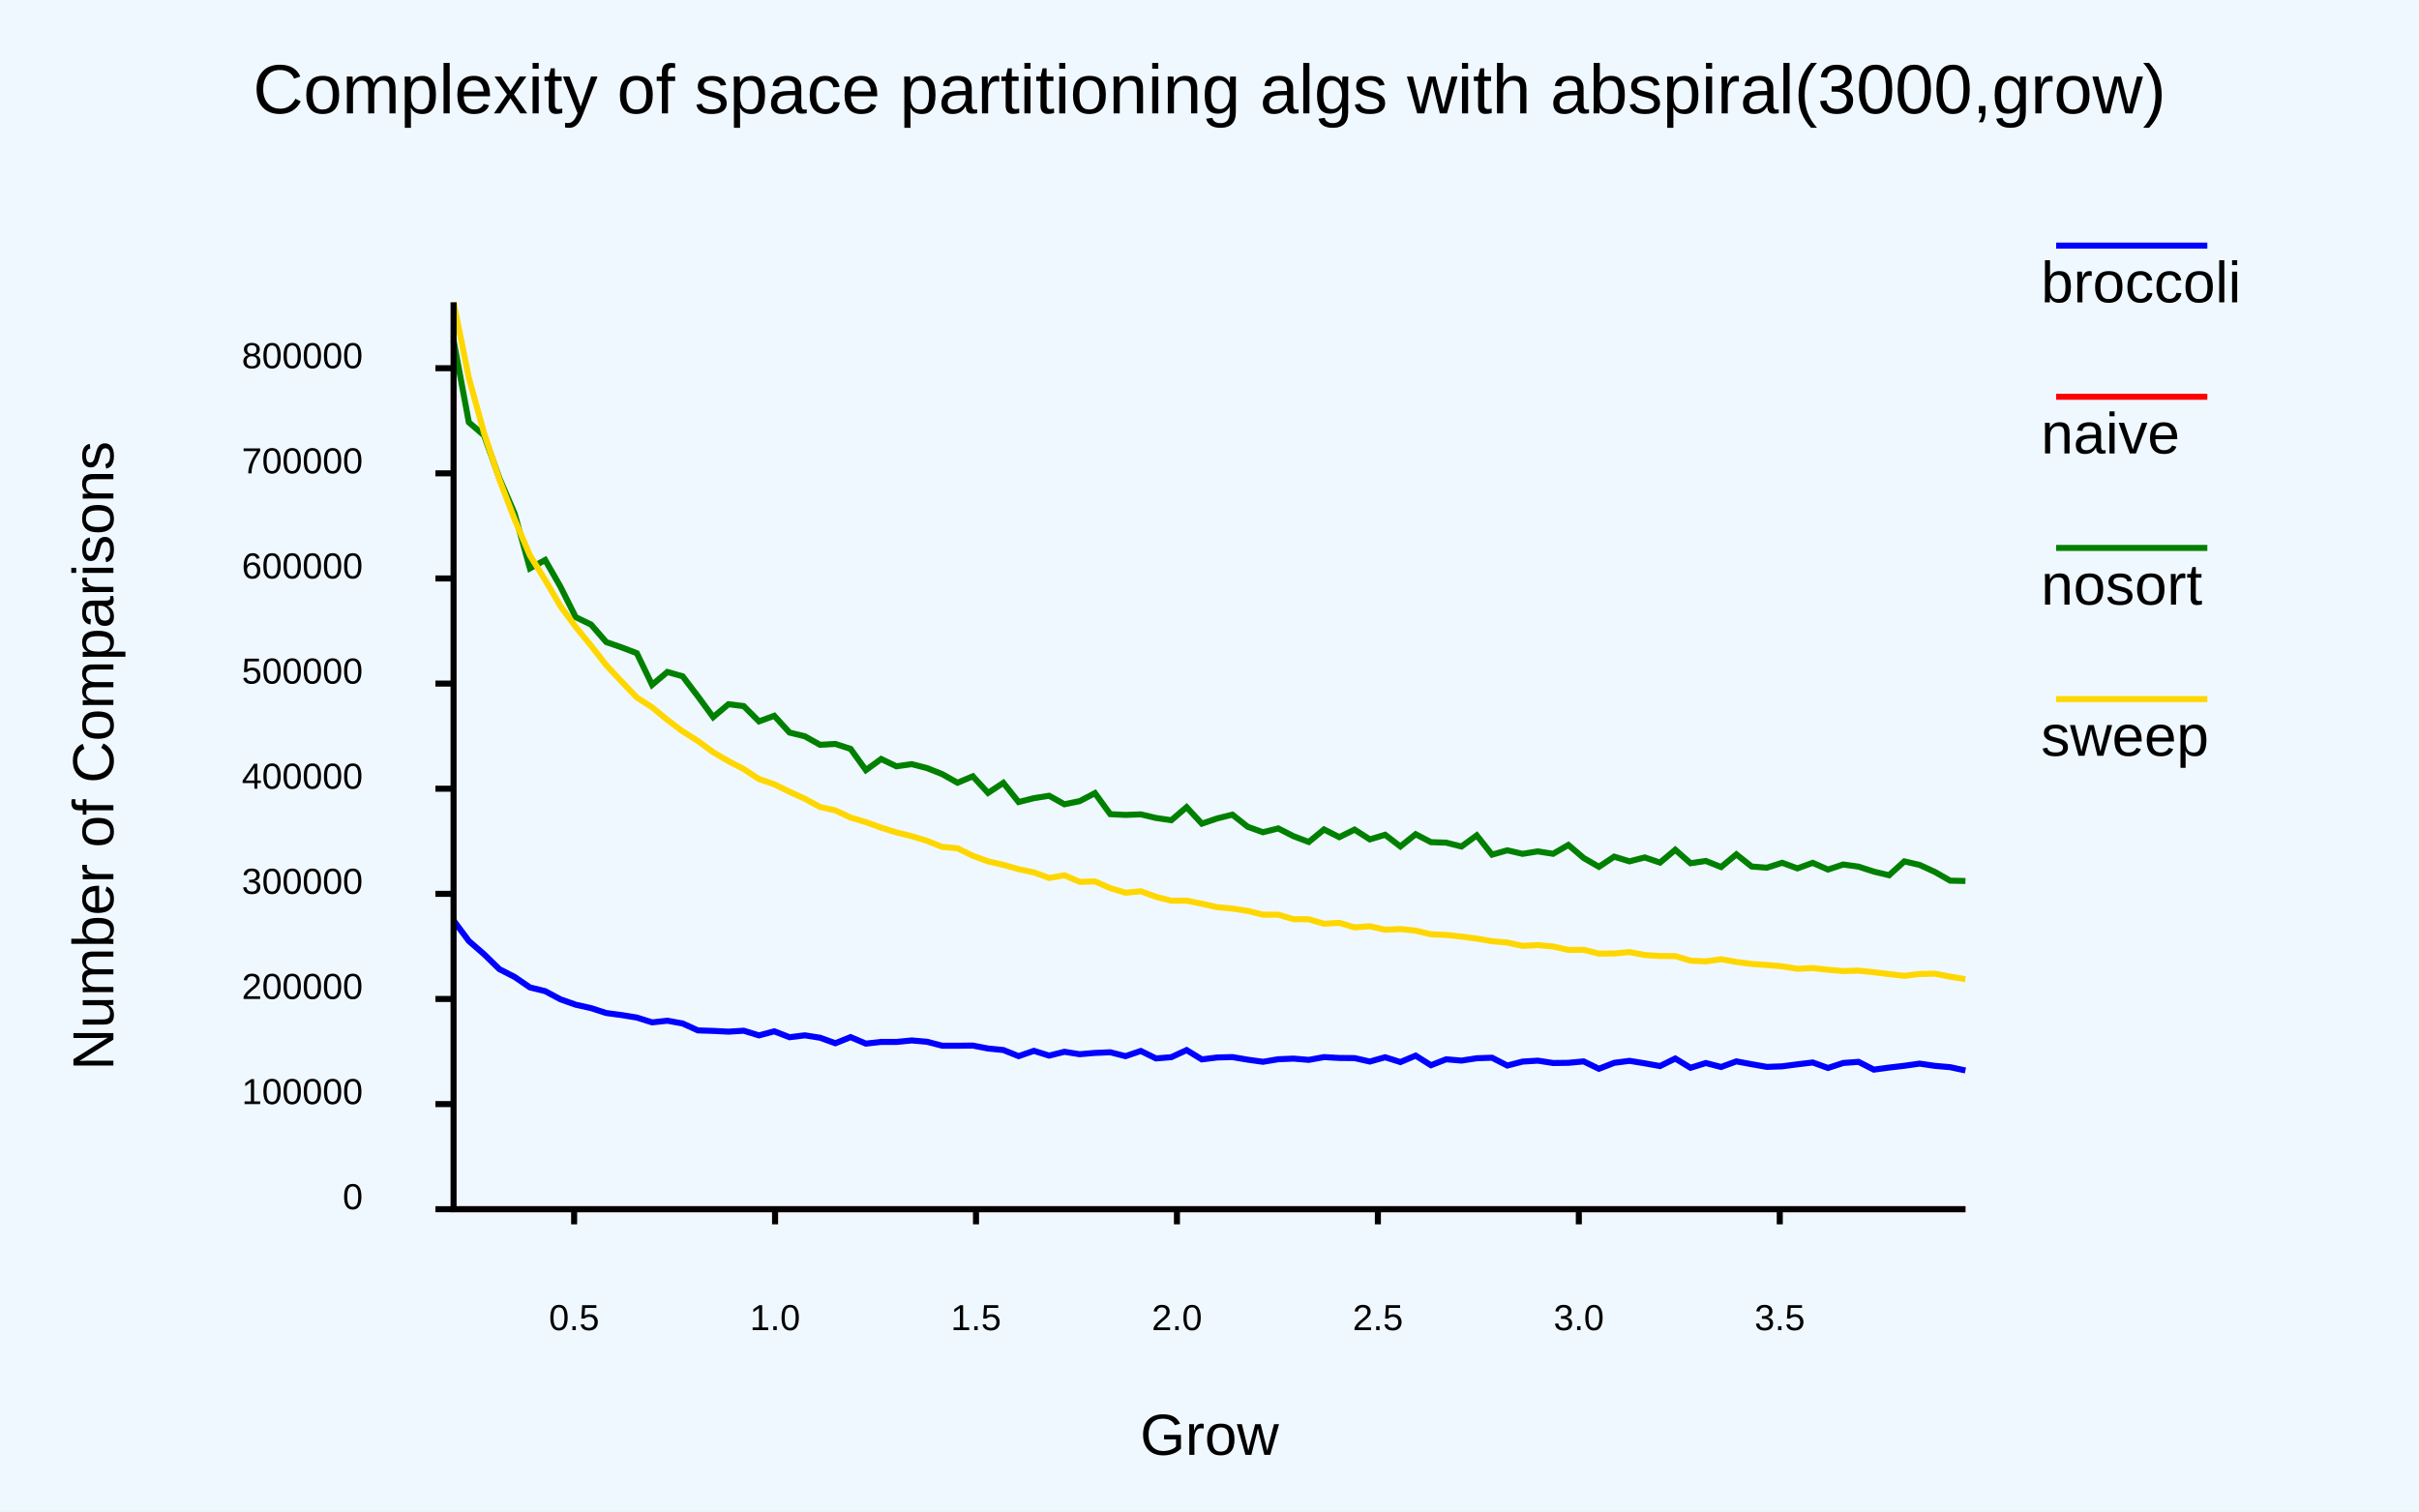
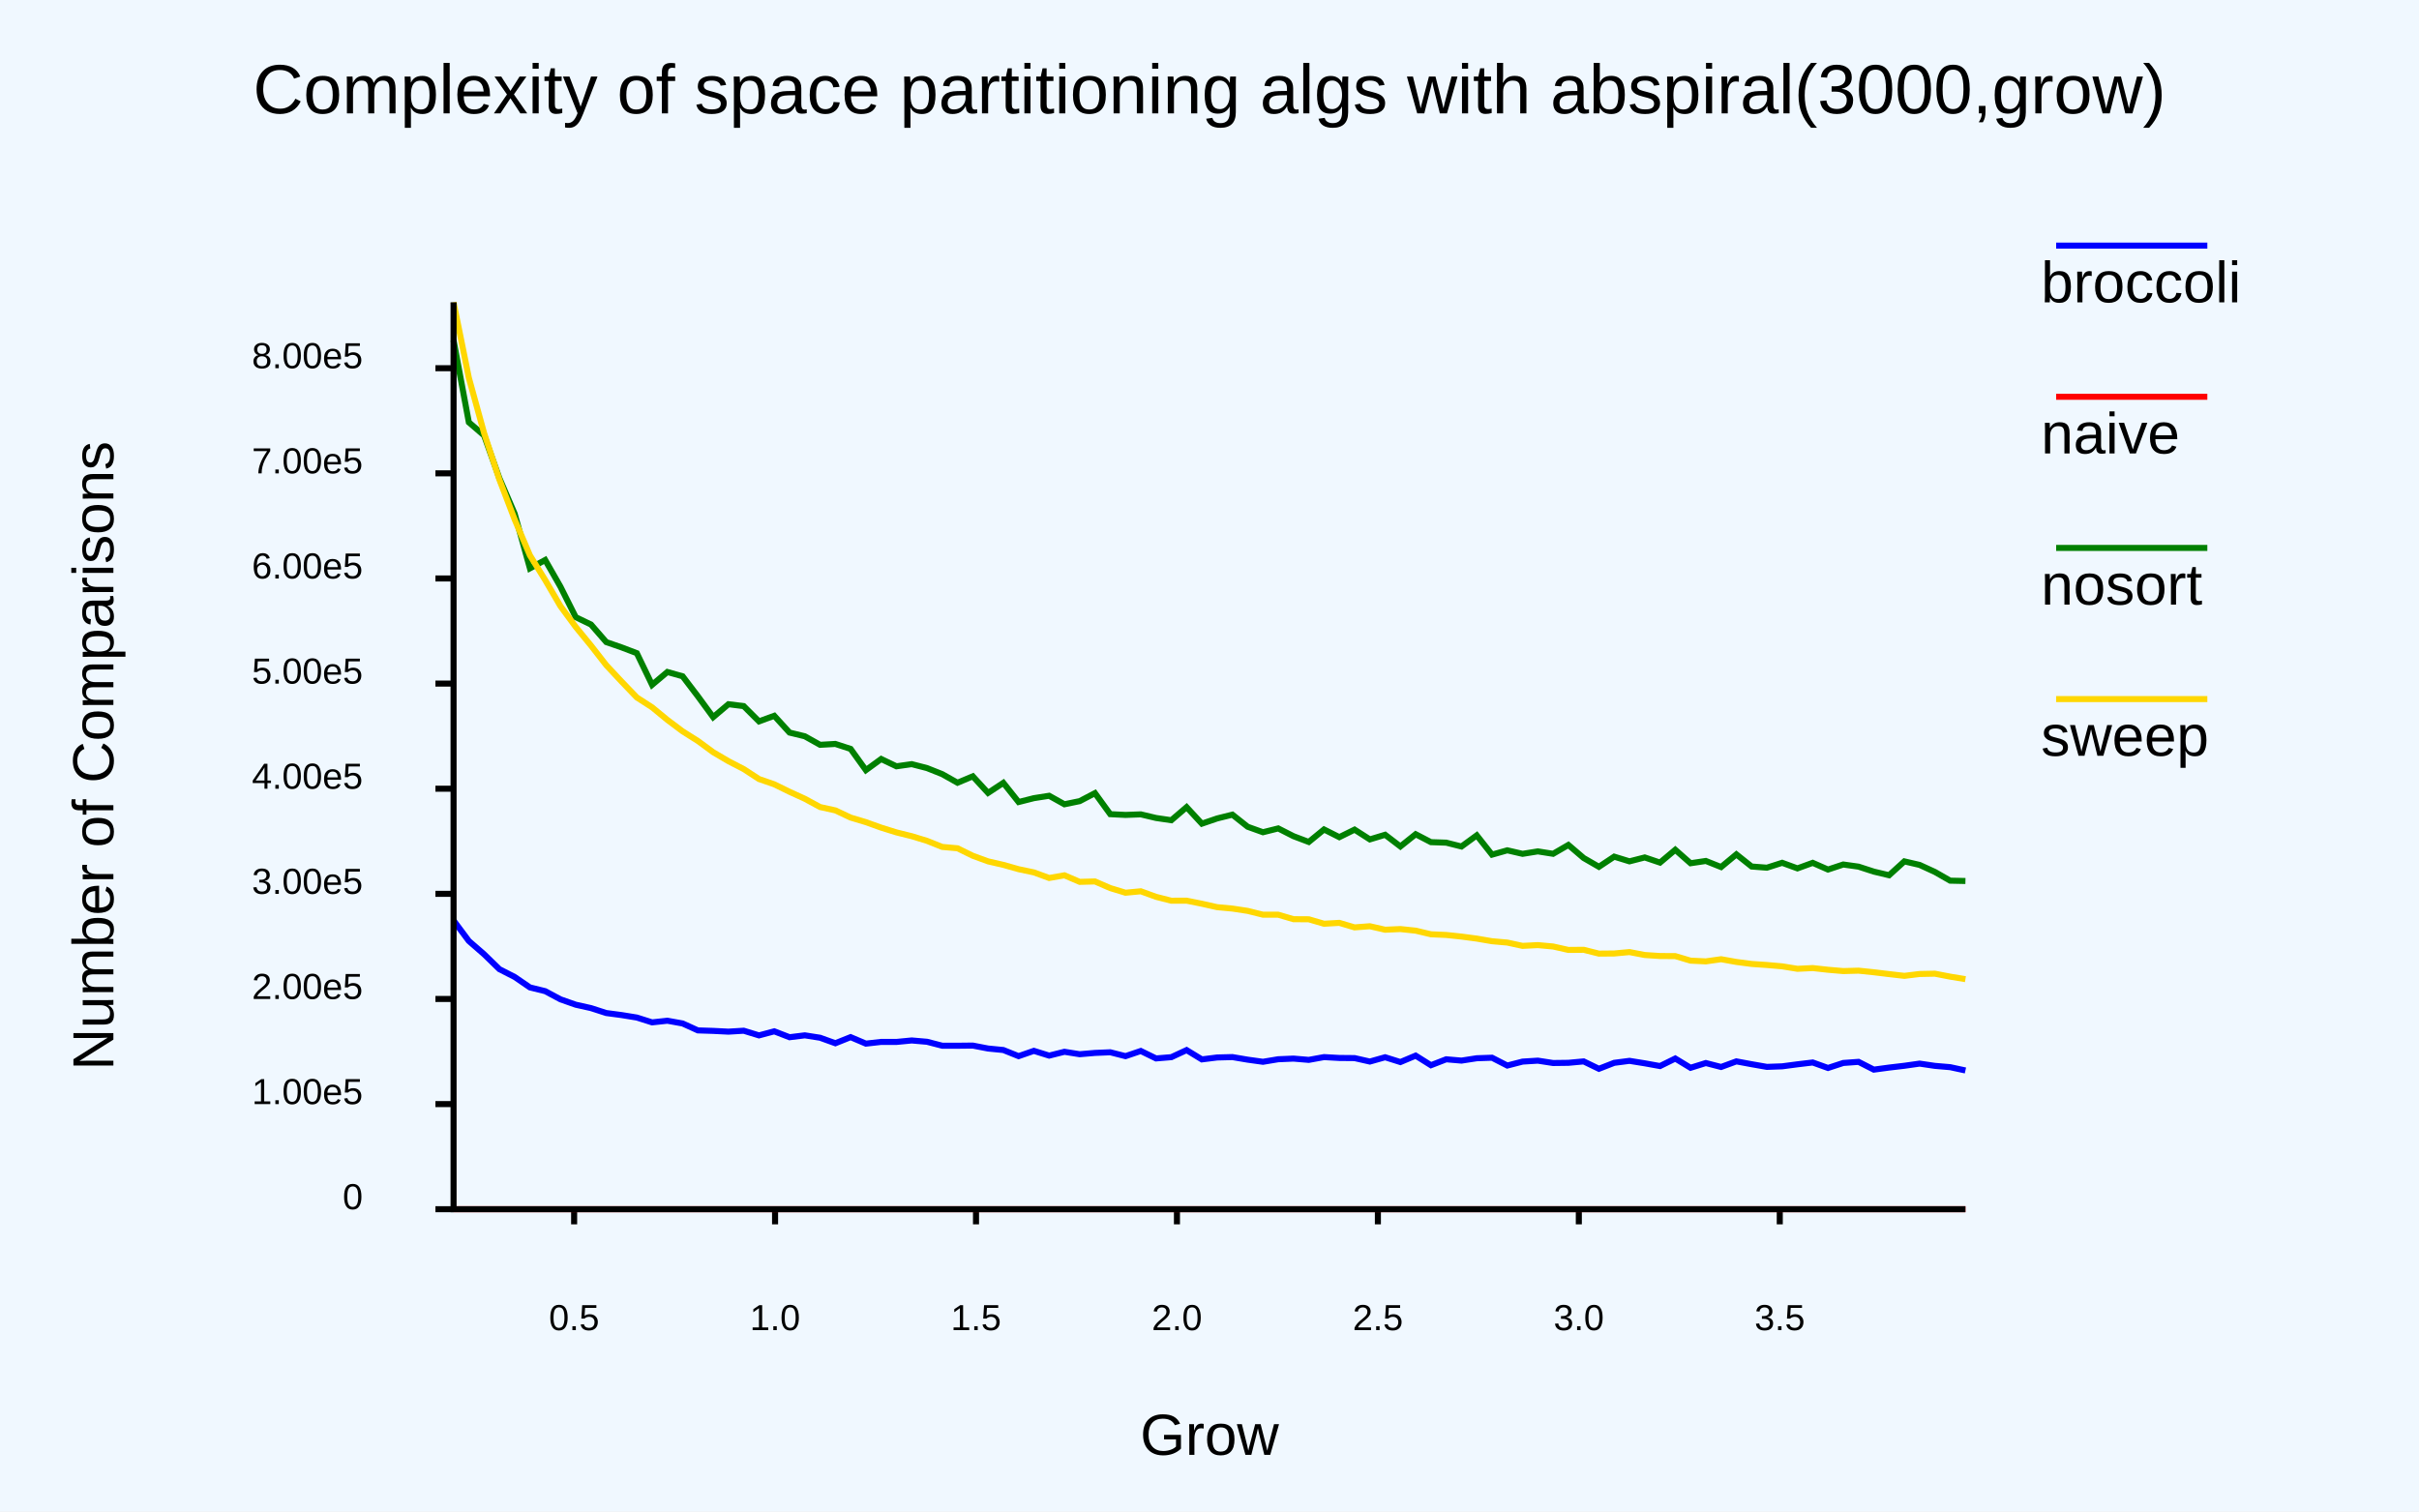
<svg xmlns="http://www.w3.org/2000/svg" class="poloto" height="500" viewBox="0 0 800 500" width="800">
  <rect class="poloto_background" fill="white" height="500" width="800" x="0" y="0" />
  <style>
.poloto {
font-family: "Arial";
stroke-width:2;
}
.poloto_text{fill: var(--poloto_fg_color,black);  }
.poloto_axis_lines{stroke: var(--poloto_fg_color,black);stoke-width:3;fill:none}
.poloto_background{fill: var(--poloto_bg_color,aliceblue); }
.poloto0stroke{stroke:  var(--poloto_color0,blue); }
.poloto1stroke{stroke:  var(--poloto_color1,red); }
.poloto2stroke{stroke:  var(--poloto_color2,green); }
.poloto3stroke{stroke:  var(--poloto_color3,gold); }
.poloto4stroke{stroke:  var(--poloto_color4,aqua); }
.poloto5stroke{stroke:  var(--poloto_color5,brown); }
.poloto6stroke{stroke:  var(--poloto_color6,lime); }
.poloto7stroke{stroke:  var(--poloto_color7,chocolate); }
.poloto0fill{fill:var(--poloto_color0,blue);}
.poloto1fill{fill:var(--poloto_color1,red);}
.poloto2fill{fill:var(--poloto_color2,green);}
.poloto3fill{fill:var(--poloto_color3,gold);}
.poloto4fill{fill:var(--poloto_color4,aqua);}
.poloto5fill{fill:var(--poloto_color5,brown);}
.poloto6fill{fill:var(--poloto_color6,lime);}
.poloto7fill{fill:var(--poloto_color7,chocolate);}
</style>
  <line class="poloto_axis_lines" stroke="black" x1="189.872" x2="189.872" y1="400" y2="405" />
  <text alignment-baseline="start" class="poloto_text" text-anchor="middle" x="189.872" y="440">
0.5
</text>
  <line class="poloto_axis_lines" stroke="black" x1="256.326" x2="256.326" y1="400" y2="405" />
  <text alignment-baseline="start" class="poloto_text" text-anchor="middle" x="256.326" y="440">
1.0
</text>
  <line class="poloto_axis_lines" stroke="black" x1="322.78" x2="322.78" y1="400" y2="405" />
  <text alignment-baseline="start" class="poloto_text" text-anchor="middle" x="322.78" y="440">
1.5
</text>
  <line class="poloto_axis_lines" stroke="black" x1="389.234" x2="389.234" y1="400" y2="405" />
  <text alignment-baseline="start" class="poloto_text" text-anchor="middle" x="389.234" y="440">
2.0
</text>
  <line class="poloto_axis_lines" stroke="black" x1="455.688" x2="455.688" y1="400" y2="405" />
  <text alignment-baseline="start" class="poloto_text" text-anchor="middle" x="455.688" y="440">
2.5
</text>
  <line class="poloto_axis_lines" stroke="black" x1="522.142" x2="522.142" y1="400" y2="405" />
  <text alignment-baseline="start" class="poloto_text" text-anchor="middle" x="522.142" y="440">
3.0
</text>
  <line class="poloto_axis_lines" stroke="black" x1="588.596" x2="588.596" y1="400" y2="405" />
  <text alignment-baseline="start" class="poloto_text" text-anchor="middle" x="588.596" y="440">
3.5
</text>
  <line class="poloto_axis_lines" stroke="black" x1="150" x2="144" y1="400" y2="400" />
  <text alignment-baseline="middle" class="poloto_text" text-anchor="end" x="120" y="400">
0
</text>
  <line class="poloto_axis_lines" stroke="black" x1="150" x2="144" y1="365.225" y2="365.225" />
  <text alignment-baseline="middle" class="poloto_text" text-anchor="end" x="120" y="365.225">
- 100000
+ 1.00e5
</text>
  <line class="poloto_axis_lines" stroke="black" x1="150" x2="144" y1="330.451" y2="330.451" />
  <text alignment-baseline="middle" class="poloto_text" text-anchor="end" x="120" y="330.451">
- 200000
+ 2.00e5
</text>
  <line class="poloto_axis_lines" stroke="black" x1="150" x2="144" y1="295.676" y2="295.676" />
  <text alignment-baseline="middle" class="poloto_text" text-anchor="end" x="120" y="295.676">
- 300000
+ 3.00e5
</text>
  <line class="poloto_axis_lines" stroke="black" x1="150" x2="144" y1="260.901" y2="260.901" />
  <text alignment-baseline="middle" class="poloto_text" text-anchor="end" x="120" y="260.901">
- 400000
+ 4.00e5
</text>
  <line class="poloto_axis_lines" stroke="black" x1="150" x2="144" y1="226.126" y2="226.126" />
  <text alignment-baseline="middle" class="poloto_text" text-anchor="end" x="120" y="226.126">
- 500000
+ 5.00e5
</text>
  <line class="poloto_axis_lines" stroke="black" x1="150" x2="144" y1="191.352" y2="191.352" />
  <text alignment-baseline="middle" class="poloto_text" text-anchor="end" x="120" y="191.352">
- 600000
+ 6.00e5
</text>
  <line class="poloto_axis_lines" stroke="black" x1="150" x2="144" y1="156.577" y2="156.577" />
  <text alignment-baseline="middle" class="poloto_text" text-anchor="end" x="120" y="156.577">
- 700000
+ 7.00e5
</text>
  <line class="poloto_axis_lines" stroke="black" x1="150" x2="144" y1="121.802" y2="121.802" />
  <text alignment-baseline="middle" class="poloto_text" text-anchor="end" x="120" y="121.802">
- 800000
+ 8.00e5
</text>
  <text alignment-baseline="middle" class="poloto_text" font-size="large" text-anchor="start" x="675" y="100">
broccoli
</text>
  <line class="poloto0stroke" x1="680" x2="730" y1="81.25" y2="81.25" />
  <polyline class="poloto0stroke" fill="none" points="150,304.501 155.05,311.273 160.101,315.671 165.152,320.594 170.202,323.172 175.253,326.628 180.303,327.871 185.354,330.571 190.404,332.349 195.455,333.477 200.505,335.106 205.556,335.775 210.606,336.596 215.657,338.192 220.707,337.647 225.758,338.559 230.808,340.85 235.859,341.013 240.909,341.264 245.96,340.958 251.01,342.503 256.061,341.154 261.111,343.107 266.162,342.485 271.212,343.279 276.263,345.099 281.313,343.079 286.364,345.226 291.414,344.655 296.465,344.666 301.515,344.177 306.566,344.611 311.616,345.914 316.667,345.921 321.717,345.868 326.768,346.842 331.818,347.337 336.869,349.365 341.919,347.615 346.97,349.19 352.02,347.925 357.071,348.727 362.121,348.297 367.172,348.085 372.222,349.367 377.273,347.658 382.323,350.121 387.374,349.705 392.424,347.365 397.475,350.44 402.525,349.808 407.576,349.678 412.626,350.534 417.677,351.233 422.727,350.392 427.778,350.178 432.828,350.604 437.879,349.684 442.929,349.966 447.98,350.013 453.03,351.155 458.081,349.733 463.131,351.32 468.182,349.199 473.232,352.369 478.283,350.409 483.333,350.843 488.384,350.061 493.434,349.887 498.485,352.475 503.535,351.169 508.586,350.858 513.636,351.637 518.687,351.572 523.737,351.106 528.788,353.549 533.838,351.577 538.889,350.922 543.939,351.734 548.99,352.646 554.04,350.157 559.091,353.221 564.141,351.643 569.192,352.949 574.242,351.095 579.293,352.035 584.343,352.918 589.394,352.734 594.444,352.067 599.495,351.463 604.545,353.278 609.596,351.622 614.646,351.254 619.697,353.828 624.747,353.146 629.798,352.551 634.848,351.835 639.899,352.583 644.949,353.013 650,354.102 " stroke="black" />
  <text alignment-baseline="middle" class="poloto_text" font-size="large" text-anchor="start" x="675" y="150">
naive
</text>
  <line class="poloto1stroke" x1="680" x2="730" y1="131.25" y2="131.25" />
  <polyline class="poloto1stroke" fill="none" points="150,400 155.05,400 160.101,400 165.152,400 170.202,400 175.253,400 180.303,400 185.354,400 190.404,400 195.455,400 200.505,400 205.556,400 210.606,400 215.657,400 220.707,400 225.758,400 230.808,400 235.859,400 240.909,400 245.96,400 251.01,400 256.061,400 261.111,400 266.162,400 271.212,400 276.263,400 281.313,400 286.364,400 291.414,400 296.465,400 301.515,400 306.566,400 311.616,400 316.667,400 321.717,400 326.768,400 331.818,400 336.869,400 341.919,400 346.97,400 352.02,400 357.071,400 362.121,400 367.172,400 372.222,400 377.273,400 382.323,400 387.374,400 392.424,400 397.475,400 402.525,400 407.576,400 412.626,400 417.677,400 422.727,400 427.778,400 432.828,400 437.879,400 442.929,400 447.98,400 453.03,400 458.081,400 463.131,400 468.182,400 473.232,400 478.283,400 483.333,400 488.384,400 493.434,400 498.485,400 503.535,400 508.586,400 513.636,400 518.687,400 523.737,400 528.788,400 533.838,400 538.889,400 543.939,400 548.99,400 554.04,400 559.091,400 564.141,400 569.192,400 574.242,400 579.293,400 584.343,400 589.394,400 594.444,400 599.495,400 604.545,400 609.596,400 614.646,400 619.697,400 624.747,400 629.798,400 634.848,400 639.899,400 644.949,400 650,400 " stroke="black" />
  <text alignment-baseline="middle" class="poloto_text" font-size="large" text-anchor="start" x="675" y="200">
nosort
</text>
  <line class="poloto2stroke" x1="680" x2="730" y1="181.25" y2="181.25" />
  <polyline class="poloto2stroke" fill="none" points="150,112.576 155.05,139.695 160.101,144.047 165.152,158.187 170.202,169.926 175.253,187.992 180.303,185.244 185.354,194.088 190.404,204.159 195.455,206.593 200.505,212.4 205.556,214.146 210.606,216.065 215.657,226.539 220.707,222.287 225.758,223.711 230.808,230.345 235.859,237.227 240.909,232.947 245.96,233.583 251.01,238.623 256.061,236.781 261.111,242.329 266.162,243.555 271.212,246.378 276.263,246.089 281.313,247.732 286.364,254.756 291.414,251.074 296.465,253.487 301.515,252.771 306.566,254.075 311.616,256.082 316.667,258.926 321.717,256.801 326.768,262.288 331.818,258.959 336.869,265.309 341.919,264.027 346.97,263.232 352.02,266.05 357.071,265.009 362.121,262.366 367.172,269.319 372.222,269.573 377.273,269.384 382.323,270.584 387.374,271.326 392.424,266.999 397.475,272.468 402.525,270.737 407.576,269.483 412.626,273.487 417.677,275.299 422.727,274.037 427.778,276.606 432.828,278.514 437.879,274.381 442.929,276.928 447.98,274.435 453.03,277.665 458.081,276.138 463.131,279.996 468.182,275.955 473.232,278.578 478.283,278.745 483.333,280.018 488.384,276.329 493.434,282.713 498.485,281.279 503.535,282.445 508.586,281.632 513.636,282.432 518.687,279.504 523.737,283.82 528.788,286.733 533.838,283.375 538.889,284.929 543.939,283.638 548.99,285.343 554.04,281.099 559.091,285.555 564.141,284.797 569.192,286.812 574.242,282.619 579.293,286.637 584.343,287.024 589.394,285.407 594.444,287.256 599.495,285.42 604.545,287.644 609.596,285.973 614.646,286.68 619.697,288.321 624.747,289.525 629.798,284.938 634.848,286.109 639.899,288.428 644.949,291.317 650,291.427 " stroke="black" />
  <text alignment-baseline="middle" class="poloto_text" font-size="large" text-anchor="start" x="675" y="250">
sweep
</text>
  <line class="poloto3stroke" x1="680" x2="730" y1="231.25" y2="231.25" />
  <polyline class="poloto3stroke" fill="none" points="150,100 155.05,124.962 160.101,143.271 165.152,158.636 170.202,171.828 175.253,183.71 180.303,191.874 185.354,200.517 190.404,207.387 195.455,213.551 200.505,220.043 205.556,225.443 210.606,230.713 215.657,233.975 220.707,238.131 225.758,241.924 230.808,245.109 235.859,248.822 240.909,251.793 245.96,254.408 251.01,257.7 256.061,259.444 261.111,261.918 266.162,264.226 271.212,266.964 276.263,268.073 281.313,270.445 286.364,271.963 291.414,273.779 296.465,275.35 301.515,276.602 306.566,278.145 311.616,280.156 316.667,280.606 321.717,283.084 326.768,284.933 331.818,286.095 336.869,287.522 341.919,288.583 346.97,290.43 352.02,289.546 357.071,291.712 362.121,291.579 367.172,293.773 372.222,295.308 377.273,294.829 382.323,296.664 387.374,297.952 392.424,297.935 397.475,298.95 402.525,300.084 407.576,300.55 412.626,301.315 417.677,302.571 422.727,302.579 427.778,304.062 432.828,304.095 437.879,305.57 442.929,305.277 447.98,306.773 453.03,306.393 458.081,307.545 463.131,307.326 468.182,307.857 473.232,309.053 478.283,309.278 483.333,309.812 488.384,310.482 493.434,311.349 498.485,311.794 503.535,312.888 508.586,312.633 513.636,313.095 518.687,314.231 523.737,314.185 528.788,315.45 533.838,315.405 538.889,314.94 543.939,315.909 548.99,316.242 554.04,316.274 559.091,317.775 564.141,318.018 569.192,317.304 574.242,318.206 579.293,318.867 584.343,319.214 589.394,319.657 594.444,320.476 599.495,320.23 604.545,320.789 609.596,321.226 614.646,321.087 619.697,321.615 624.747,322.224 629.798,322.805 634.848,322.188 639.899,322.087 644.949,323.065 650,323.901 " stroke="black" />
  <text alignment-baseline="start" class="poloto_text" font-size="x-large" text-anchor="middle" x="400" y="37.5">
Complexity of space partitioning algs with abspiral(3000,grow)
</text>
  <text alignment-baseline="start" class="poloto_text" font-size="large" text-anchor="middle" x="400" y="481.25">
Grow
</text>
  <text alignment-baseline="start" class="poloto_text" font-size="large" text-anchor="middle" transform="rotate(-90,37.5,250)" x="37.5" y="250">
Number of Comparisons
</text>
  <path class="poloto_axis_lines" d="M150,100 L150,400 L650,400" stroke="black" />
</svg>
